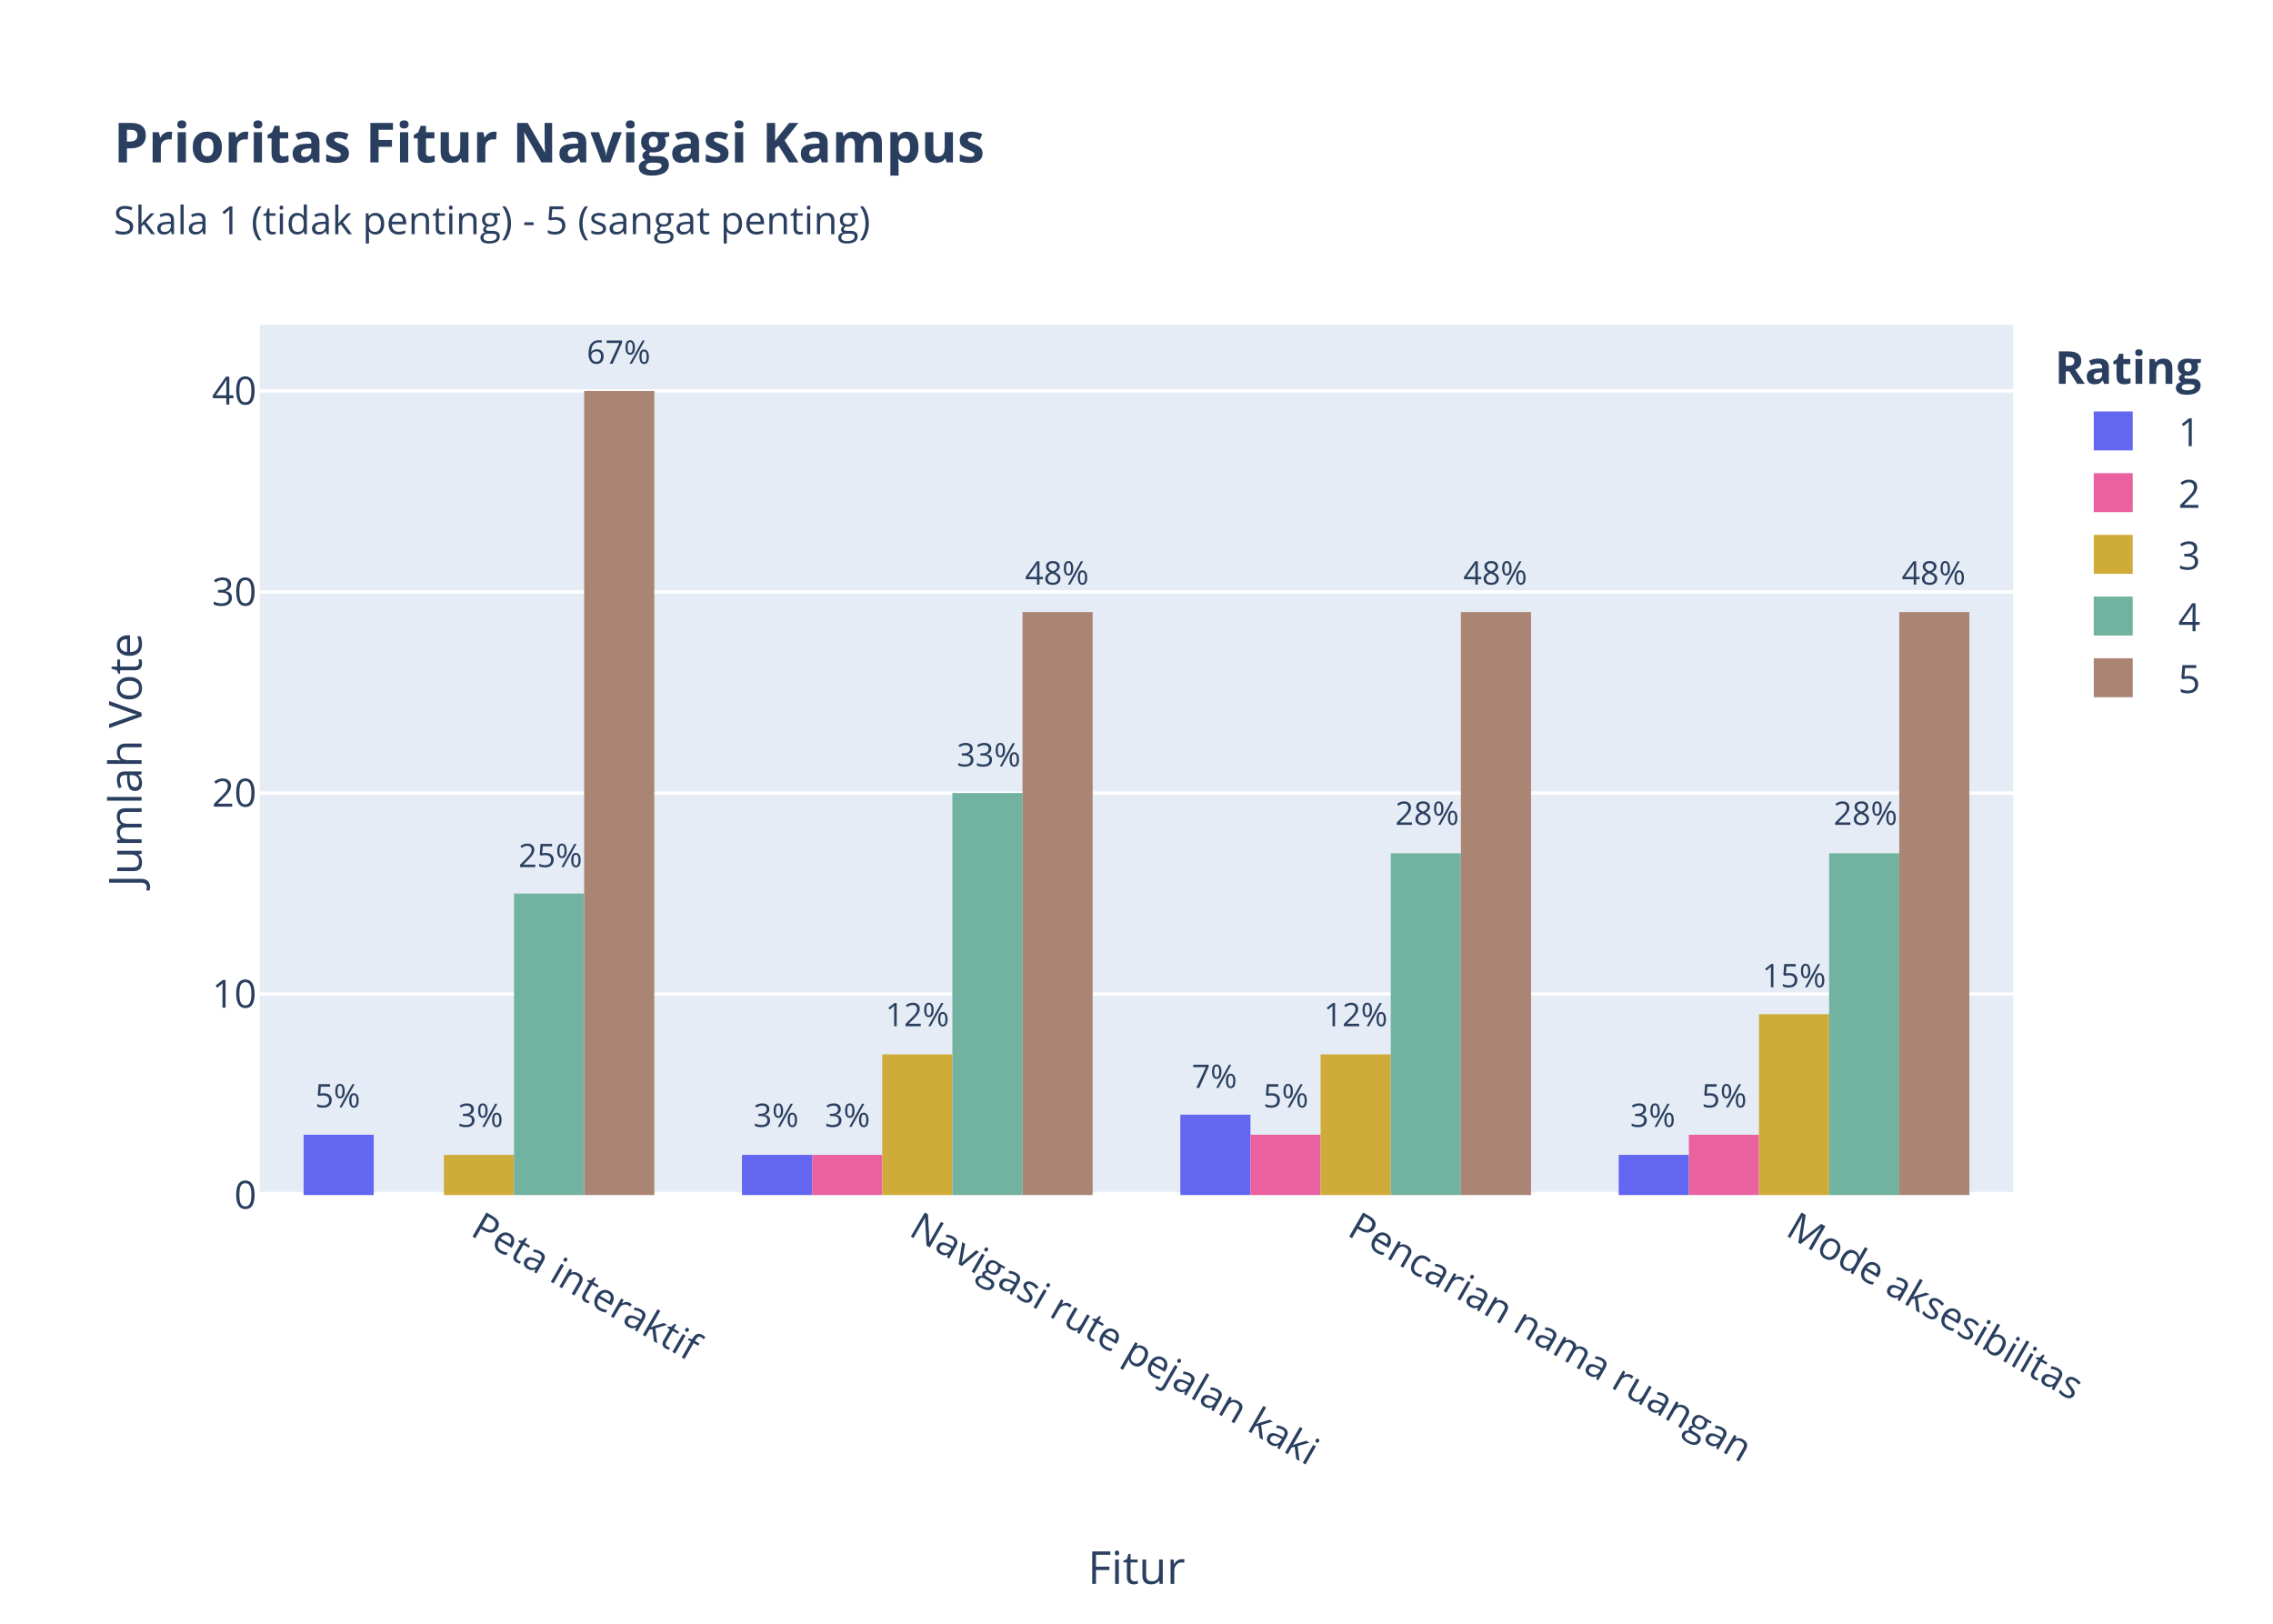
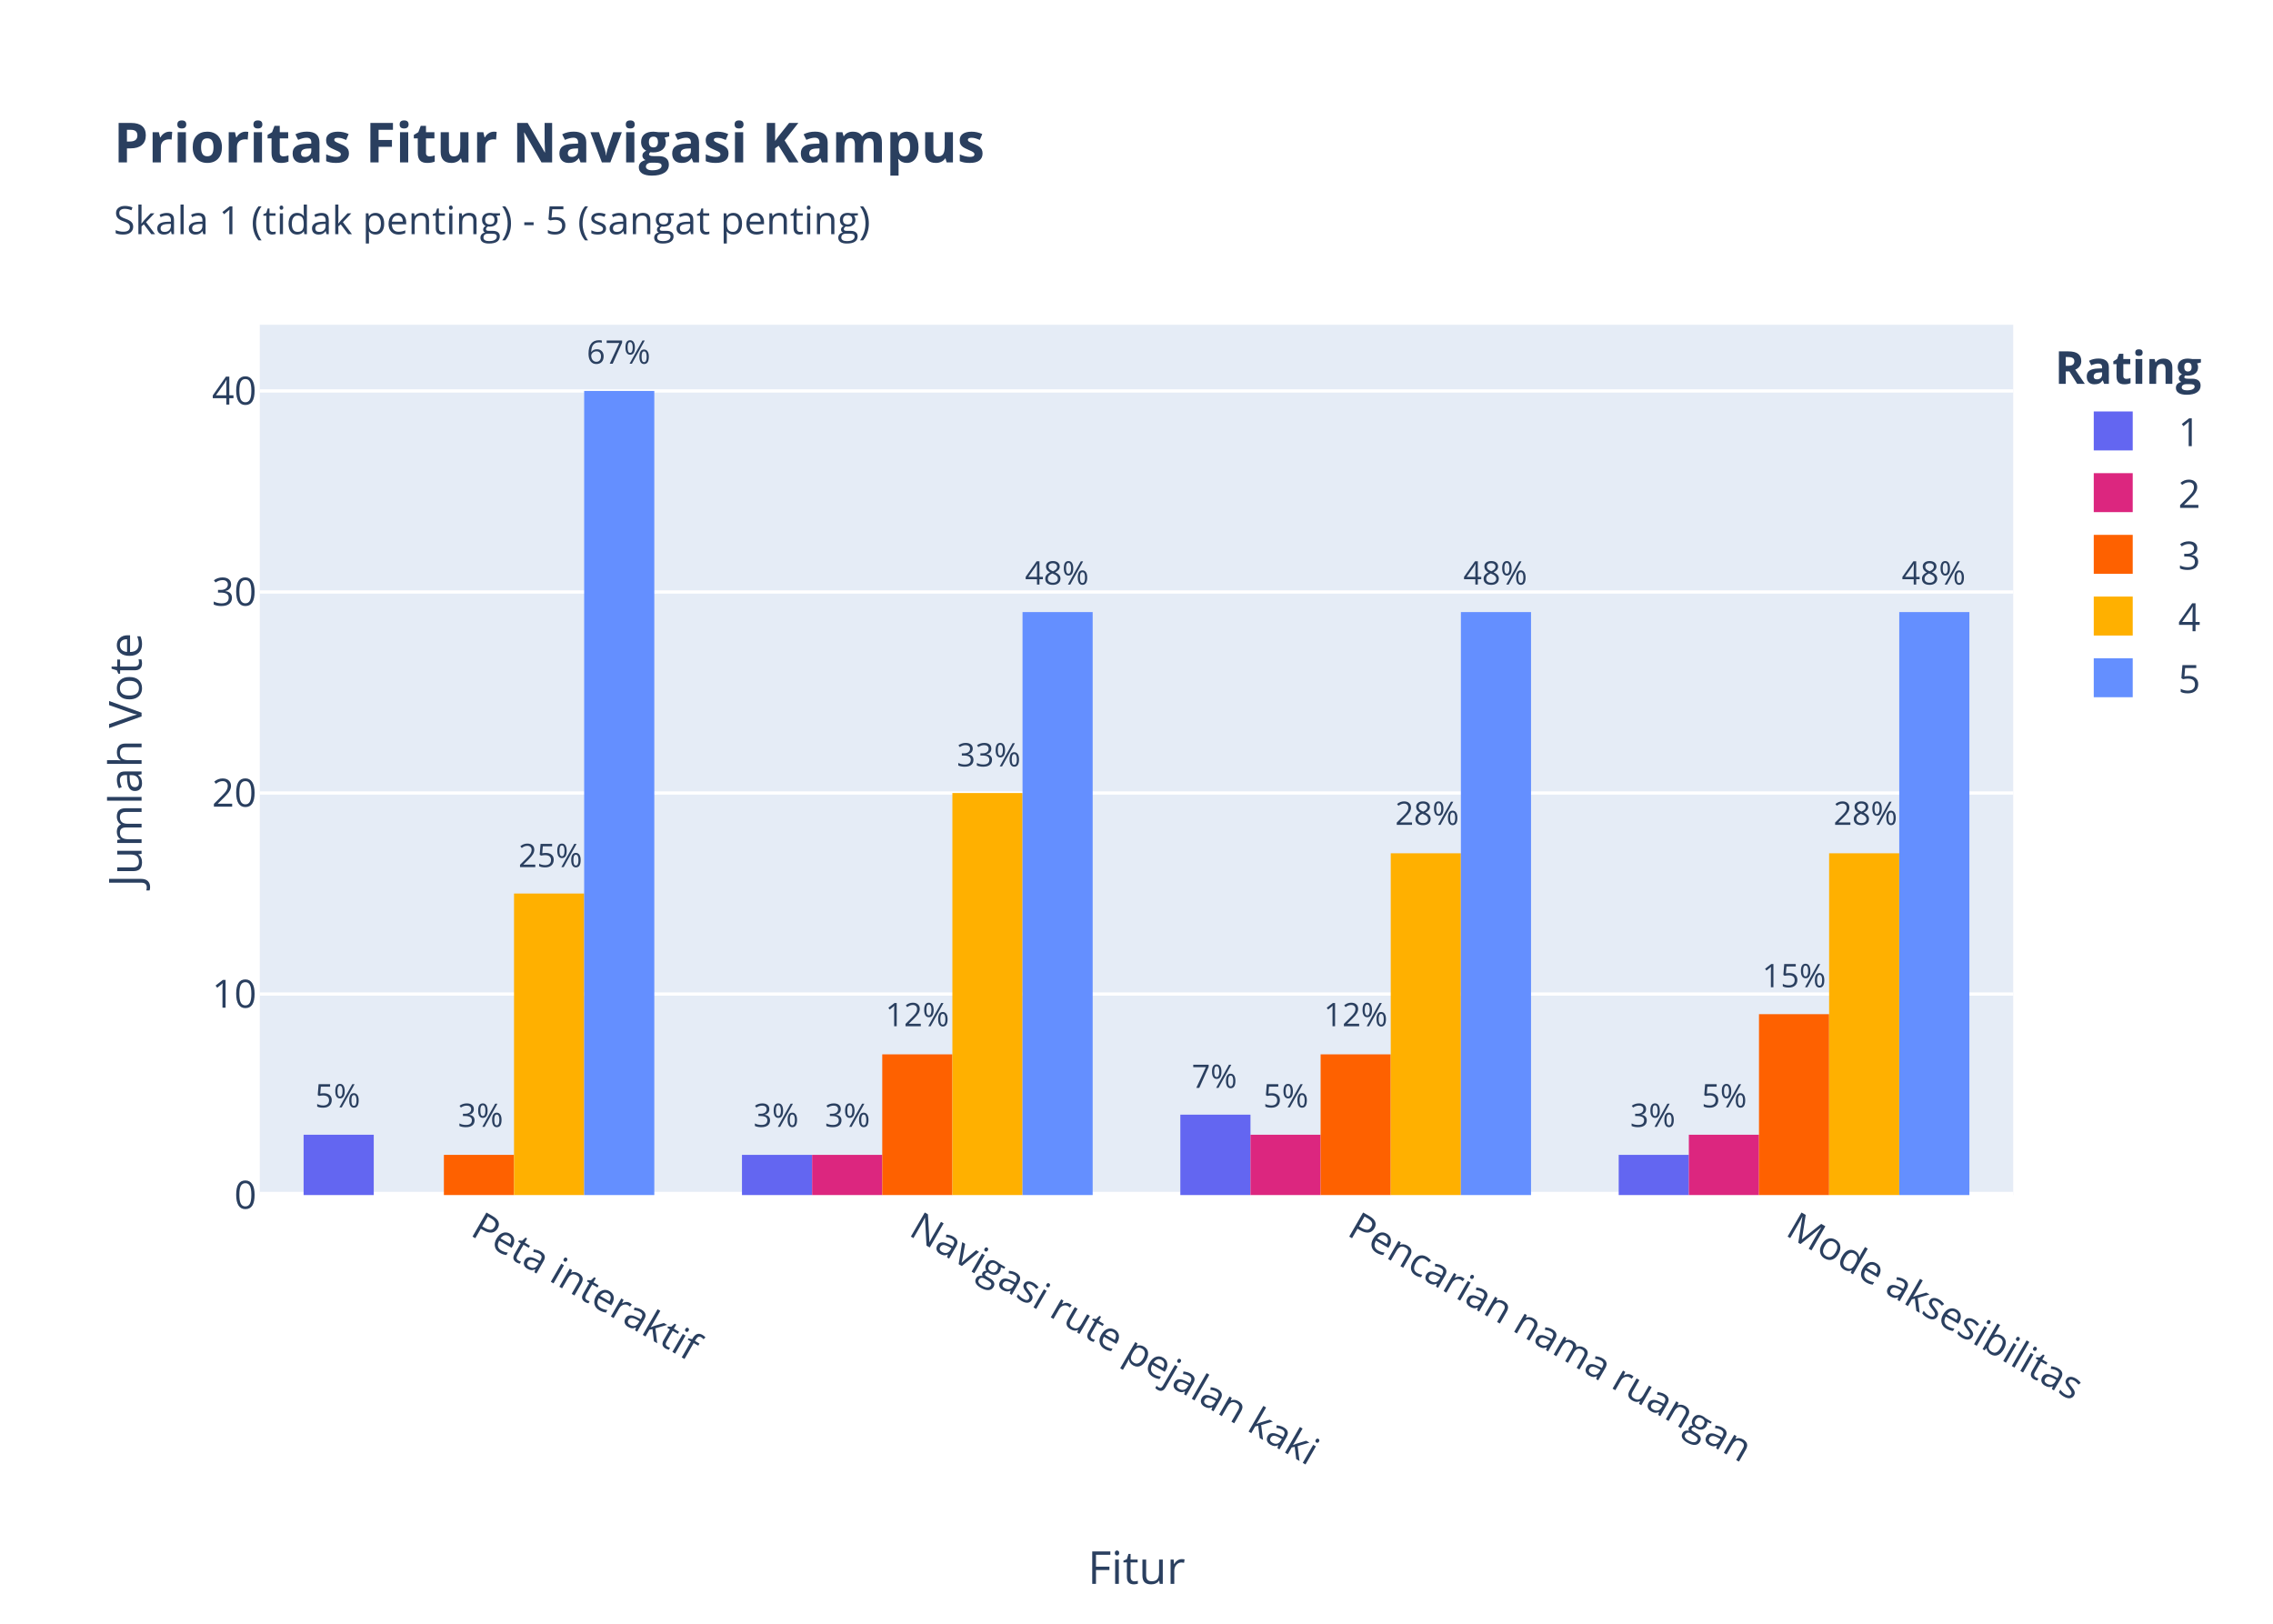
<svg xmlns="http://www.w3.org/2000/svg" class="main-svg" width="700" height="500" style="" viewBox="0 0 700 500">
  <rect x="0" y="0" width="700" height="500" style="fill: rgb(255, 255, 255); fill-opacity: 1;" />
-   <defs id="defs-e4e771">
+   <defs id="defs-7e0c24">
    <g class="clips">
-       <clipPath id="clipe4e771xyplot" class="plotclip">
+       <clipPath id="clip7e0c24xyplot" class="plotclip">
        <rect width="540" height="268" />
      </clipPath>
-       <clipPath class="axesclip" id="clipe4e771x">
+       <clipPath class="axesclip" id="clip7e0c24x">
        <rect x="80" y="0" width="540" height="500" />
      </clipPath>
-       <clipPath class="axesclip" id="clipe4e771y">
+       <clipPath class="axesclip" id="clip7e0c24y">
        <rect x="0" y="100" width="700" height="268" />
      </clipPath>
-       <clipPath class="axesclip" id="clipe4e771xy">
+       <clipPath class="axesclip" id="clip7e0c24xy">
        <rect x="80" y="100" width="540" height="268" />
      </clipPath>
    </g>
    <g class="gradients" />
    <g class="patterns" />
  </defs>
  <g class="bglayer">
    <rect class="bg" x="80" y="100" width="540" height="268" style="fill: rgb(229, 236, 246); fill-opacity: 1; stroke-width: 0;" />
  </g>
  <g class="layer-below">
    <g class="imagelayer" />
    <g class="shapelayer" />
  </g>
  <g class="cartesianlayer">
    <g class="subplot xy">
      <g class="layer-subplot">
        <g class="shapelayer" />
        <g class="imagelayer" />
      </g>
      <g class="minor-gridlayer">
        <g class="x" />
        <g class="y" />
      </g>
      <g class="gridlayer">
        <g class="x" />
        <g class="y">
          <path class="ygrid crisp" transform="translate(0,306.1)" d="M80,0h540" style="stroke: rgb(255, 255, 255); stroke-opacity: 1; stroke-width: 1px;" />
          <path class="ygrid crisp" transform="translate(0,244.19)" d="M80,0h540" style="stroke: rgb(255, 255, 255); stroke-opacity: 1; stroke-width: 1px;" />
          <path class="ygrid crisp" transform="translate(0,182.29)" d="M80,0h540" style="stroke: rgb(255, 255, 255); stroke-opacity: 1; stroke-width: 1px;" />
          <path class="ygrid crisp" transform="translate(0,120.38)" d="M80,0h540" style="stroke: rgb(255, 255, 255); stroke-opacity: 1; stroke-width: 1px;" />
        </g>
      </g>
      <g class="zerolinelayer">
        <path class="yzl zl crisp" transform="translate(0,368)" d="M80,0h540" style="stroke: rgb(255, 255, 255); stroke-opacity: 1; stroke-width: 2px;" />
      </g>
      <g class="layer-between">
        <g class="shapelayer" />
        <g class="imagelayer" />
      </g>
      <path class="xlines-below" />
      <path class="ylines-below" />
      <g class="overlines-below" />
      <g class="xaxislayer-below" />
      <g class="yaxislayer-below" />
      <g class="overaxes-below" />
-       <g class="plot" transform="translate(80,100)" clip-path="url(#clipe4e771xyplot)">
+       <g class="plot" transform="translate(80,100)" clip-path="url(#clip7e0c24xyplot)">
        <g class="barlayer mlayer">
          <g class="trace bars" style="opacity: 1;">
            <g class="points">
              <g class="point">
                <path d="M13.5,268V249.43H35.1V268Z" style="vector-effect: none; opacity: 1; stroke-width: 0px; fill: rgb(99, 102, 241); fill-opacity: 1;" />
              </g>
              <g class="point">
                <path d="M148.5,268V255.62H170.1V268Z" style="vector-effect: none; opacity: 1; stroke-width: 0px; fill: rgb(99, 102, 241); fill-opacity: 1;" />
              </g>
              <g class="point">
                <path d="M283.5,268V243.24H305.1V268Z" style="vector-effect: none; opacity: 1; stroke-width: 0px; fill: rgb(99, 102, 241); fill-opacity: 1;" />
              </g>
              <g class="point">
                <path d="M418.5,268V255.62H440.1V268Z" style="vector-effect: none; opacity: 1; stroke-width: 0px; fill: rgb(99, 102, 241); fill-opacity: 1;" />
              </g>
            </g>
          </g>
          <g class="trace bars" style="opacity: 1;">
            <g class="points">
              <g class="point">
-                 <path d="M170.1,268V255.62H191.7V268Z" style="vector-effect: none; opacity: 1; stroke-width: 0px; fill: rgb(233, 97, 159); fill-opacity: 1;" />
-               </g>
-               <g class="point">
-                 <path d="M305.1,268V249.43H326.7V268Z" style="vector-effect: none; opacity: 1; stroke-width: 0px; fill: rgb(233, 97, 159); fill-opacity: 1;" />
-               </g>
-               <g class="point">
-                 <path d="M440.1,268V249.43H461.7V268Z" style="vector-effect: none; opacity: 1; stroke-width: 0px; fill: rgb(233, 97, 159); fill-opacity: 1;" />
+                 <path d="M170.1,268V255.62H191.7V268Z" style="vector-effect: none; opacity: 1; stroke-width: 0px; fill: rgb(220, 38, 127); fill-opacity: 1;" />
+               </g>
+               <g class="point">
+                 <path d="M305.1,268V249.43H326.7V268Z" style="vector-effect: none; opacity: 1; stroke-width: 0px; fill: rgb(220, 38, 127); fill-opacity: 1;" />
+               </g>
+               <g class="point">
+                 <path d="M440.1,268V249.43H461.7V268Z" style="vector-effect: none; opacity: 1; stroke-width: 0px; fill: rgb(220, 38, 127); fill-opacity: 1;" />
              </g>
            </g>
          </g>
          <g class="trace bars" style="opacity: 1;">
            <g class="points">
              <g class="point">
-                 <path d="M56.7,268V255.62H78.3V268Z" style="vector-effect: none; opacity: 1; stroke-width: 0px; fill: rgb(207, 171, 58); fill-opacity: 1;" />
-               </g>
-               <g class="point">
-                 <path d="M191.7,268V224.67H213.3V268Z" style="vector-effect: none; opacity: 1; stroke-width: 0px; fill: rgb(207, 171, 58); fill-opacity: 1;" />
-               </g>
-               <g class="point">
-                 <path d="M326.7,268V224.67H348.3V268Z" style="vector-effect: none; opacity: 1; stroke-width: 0px; fill: rgb(207, 171, 58); fill-opacity: 1;" />
-               </g>
-               <g class="point">
-                 <path d="M461.7,268V212.29H483.3V268Z" style="vector-effect: none; opacity: 1; stroke-width: 0px; fill: rgb(207, 171, 58); fill-opacity: 1;" />
+                 <path d="M56.7,268V255.62H78.3V268Z" style="vector-effect: none; opacity: 1; stroke-width: 0px; fill: rgb(254, 97, 0); fill-opacity: 1;" />
+               </g>
+               <g class="point">
+                 <path d="M191.7,268V224.67H213.3V268Z" style="vector-effect: none; opacity: 1; stroke-width: 0px; fill: rgb(254, 97, 0); fill-opacity: 1;" />
+               </g>
+               <g class="point">
+                 <path d="M326.7,268V224.67H348.3V268Z" style="vector-effect: none; opacity: 1; stroke-width: 0px; fill: rgb(254, 97, 0); fill-opacity: 1;" />
+               </g>
+               <g class="point">
+                 <path d="M461.7,268V212.29H483.3V268Z" style="vector-effect: none; opacity: 1; stroke-width: 0px; fill: rgb(254, 97, 0); fill-opacity: 1;" />
              </g>
            </g>
          </g>
          <g class="trace bars" style="opacity: 1;">
            <g class="points">
              <g class="point">
-                 <path d="M78.3,268V175.14H99.9V268Z" style="vector-effect: none; opacity: 1; stroke-width: 0px; fill: rgb(113, 179, 160); fill-opacity: 1;" />
-               </g>
-               <g class="point">
-                 <path d="M213.3,268V144.19H234.9V268Z" style="vector-effect: none; opacity: 1; stroke-width: 0px; fill: rgb(113, 179, 160); fill-opacity: 1;" />
-               </g>
-               <g class="point">
-                 <path d="M348.3,268V162.76H369.9V268Z" style="vector-effect: none; opacity: 1; stroke-width: 0px; fill: rgb(113, 179, 160); fill-opacity: 1;" />
-               </g>
-               <g class="point">
-                 <path d="M483.3,268V162.76H504.9V268Z" style="vector-effect: none; opacity: 1; stroke-width: 0px; fill: rgb(113, 179, 160); fill-opacity: 1;" />
+                 <path d="M78.3,268V175.14H99.9V268Z" style="vector-effect: none; opacity: 1; stroke-width: 0px; fill: rgb(255, 176, 0); fill-opacity: 1;" />
+               </g>
+               <g class="point">
+                 <path d="M213.3,268V144.19H234.9V268Z" style="vector-effect: none; opacity: 1; stroke-width: 0px; fill: rgb(255, 176, 0); fill-opacity: 1;" />
+               </g>
+               <g class="point">
+                 <path d="M348.3,268V162.76H369.9V268Z" style="vector-effect: none; opacity: 1; stroke-width: 0px; fill: rgb(255, 176, 0); fill-opacity: 1;" />
+               </g>
+               <g class="point">
+                 <path d="M483.3,268V162.76H504.9V268Z" style="vector-effect: none; opacity: 1; stroke-width: 0px; fill: rgb(255, 176, 0); fill-opacity: 1;" />
              </g>
            </g>
          </g>
          <g class="trace bars" style="opacity: 1;">
            <g class="points">
              <g class="point">
-                 <path d="M99.9,268V20.38H121.5V268Z" style="vector-effect: none; opacity: 1; stroke-width: 0px; fill: rgb(171, 133, 115); fill-opacity: 1;" />
-               </g>
-               <g class="point">
-                 <path d="M234.9,268V88.48H256.5V268Z" style="vector-effect: none; opacity: 1; stroke-width: 0px; fill: rgb(171, 133, 115); fill-opacity: 1;" />
-               </g>
-               <g class="point">
-                 <path d="M369.9,268V88.48H391.5V268Z" style="vector-effect: none; opacity: 1; stroke-width: 0px; fill: rgb(171, 133, 115); fill-opacity: 1;" />
-               </g>
-               <g class="point">
-                 <path d="M504.9,268V88.48H526.5V268Z" style="vector-effect: none; opacity: 1; stroke-width: 0px; fill: rgb(171, 133, 115); fill-opacity: 1;" />
+                 <path d="M99.9,268V20.38H121.5V268Z" style="vector-effect: none; opacity: 1; stroke-width: 0px; fill: rgb(100, 143, 255); fill-opacity: 1;" />
+               </g>
+               <g class="point">
+                 <path d="M234.9,268V88.48H256.5V268Z" style="vector-effect: none; opacity: 1; stroke-width: 0px; fill: rgb(100, 143, 255); fill-opacity: 1;" />
+               </g>
+               <g class="point">
+                 <path d="M369.9,268V88.48H391.5V268Z" style="vector-effect: none; opacity: 1; stroke-width: 0px; fill: rgb(100, 143, 255); fill-opacity: 1;" />
+               </g>
+               <g class="point">
+                 <path d="M504.9,268V88.48H526.5V268Z" style="vector-effect: none; opacity: 1; stroke-width: 0px; fill: rgb(100, 143, 255); fill-opacity: 1;" />
              </g>
            </g>
          </g>
        </g>
      </g>
      <g class="overplot" />
      <path class="xlines-above crisp" d="M0,0" style="fill: none;" />
      <path class="ylines-above crisp" d="M0,0" style="fill: none;" />
      <g class="overlines-above" />
      <g class="xaxislayer-above">
        <g class="xtick">
          <text text-anchor="start" x="0" y="381" transform="translate(147.5,0) rotate(30,0,375)" style="font-family: 'Open Sans', verdana, arial, sans-serif; font-size: 12px; fill: rgb(42, 63, 95); fill-opacity: 1; white-space: pre; opacity: 1;">Peta interaktif</text>
        </g>
        <g class="xtick">
          <text text-anchor="start" x="0" y="381" transform="translate(282.5,0) rotate(30,0,375)" style="font-family: 'Open Sans', verdana, arial, sans-serif; font-size: 12px; fill: rgb(42, 63, 95); fill-opacity: 1; white-space: pre; opacity: 1;">Navigasi rute pejalan kaki</text>
        </g>
        <g class="xtick">
          <text text-anchor="start" x="0" y="381" transform="translate(417.5,0) rotate(30,0,375)" style="font-family: 'Open Sans', verdana, arial, sans-serif; font-size: 12px; fill: rgb(42, 63, 95); fill-opacity: 1; white-space: pre; opacity: 1;">Pencarian nama ruangan</text>
        </g>
        <g class="xtick">
          <text text-anchor="start" x="0" y="381" transform="translate(552.5,0) rotate(30,0,375)" style="font-family: 'Open Sans', verdana, arial, sans-serif; font-size: 12px; fill: rgb(42, 63, 95); fill-opacity: 1; white-space: pre; opacity: 1;">Mode aksesibilitas</text>
        </g>
      </g>
      <g class="yaxislayer-above">
        <g class="ytick">
          <text text-anchor="end" x="79" y="4.2" transform="translate(0,368)" style="font-family: 'Open Sans', verdana, arial, sans-serif; font-size: 12px; fill: rgb(42, 63, 95); fill-opacity: 1; white-space: pre; opacity: 1;">0</text>
        </g>
        <g class="ytick">
          <text text-anchor="end" x="79" y="4.2" style="font-family: 'Open Sans', verdana, arial, sans-serif; font-size: 12px; fill: rgb(42, 63, 95); fill-opacity: 1; white-space: pre; opacity: 1;" transform="translate(0,306.1)">10</text>
        </g>
        <g class="ytick">
          <text text-anchor="end" x="79" y="4.2" style="font-family: 'Open Sans', verdana, arial, sans-serif; font-size: 12px; fill: rgb(42, 63, 95); fill-opacity: 1; white-space: pre; opacity: 1;" transform="translate(0,244.19)">20</text>
        </g>
        <g class="ytick">
          <text text-anchor="end" x="79" y="4.2" style="font-family: 'Open Sans', verdana, arial, sans-serif; font-size: 12px; fill: rgb(42, 63, 95); fill-opacity: 1; white-space: pre; opacity: 1;" transform="translate(0,182.29)">30</text>
        </g>
        <g class="ytick">
          <text text-anchor="end" x="79" y="4.2" style="font-family: 'Open Sans', verdana, arial, sans-serif; font-size: 12px; fill: rgb(42, 63, 95); fill-opacity: 1; white-space: pre; opacity: 1;" transform="translate(0,120.38)">40</text>
        </g>
      </g>
      <g class="overaxes-above" />
    </g>
  </g>
  <g class="polarlayer" />
  <g class="smithlayer" />
  <g class="ternarylayer" />
  <g class="geolayer" />
  <g class="funnelarealayer" />
  <g class="pielayer" />
  <g class="iciclelayer" />
  <g class="treemaplayer" />
  <g class="sunburstlayer" />
  <g class="glimages" />
-   <defs id="topdefs-e4e771">
+   <defs id="topdefs-7e0c24">
    <g class="clips" />
-     <clipPath id="legende4e771">
+     <clipPath id="legend7e0c24">
      <rect width="54" height="124" x="0" y="0" />
    </clipPath>
  </defs>
  <g class="layer-above">
    <g class="imagelayer" />
    <g class="shapelayer" />
  </g>
  <g class="infolayer">
    <g class="legend" pointer-events="all" transform="translate(630.8,100)">
      <rect class="bg" shape-rendering="crispEdges" width="54" height="124" x="0" y="0" style="stroke: rgb(68, 68, 68); stroke-opacity: 1; fill: rgb(255, 255, 255); fill-opacity: 1; stroke-width: 0px;" />
-       <g class="scrollbox" transform="" clip-path="url(#legende4e771)">
+       <g class="scrollbox" transform="" clip-path="url(#legend7e0c24)">
        <text class="legendtitletext" text-anchor="start" x="2" y="18.2" style="font-family: 'Open Sans', verdana, arial, sans-serif; font-size: 14px; fill: rgb(42, 63, 95); fill-opacity: 1; white-space: pre;">
          <tspan style="font-weight:bold">Rating</tspan>
        </text>
        <g class="groups" transform="">
          <g class="traces" transform="translate(0,32.7)" style="opacity: 1;">
            <text class="legendtext" text-anchor="start" x="40" y="4.68" style="font-family: 'Open Sans', verdana, arial, sans-serif; font-size: 12px; fill: rgb(42, 63, 95); fill-opacity: 1; white-space: pre;">1</text>
            <g class="layers" style="opacity: 1;">
              <g class="legendfill" />
              <g class="legendlines" />
              <g class="legendsymbols">
                <g class="legendpoints">
                  <path class="legendundefined" d="M6,6H-6V-6H6Z" transform="translate(20,0)" style="stroke-width: 0px; fill: rgb(99, 102, 241); fill-opacity: 1;" />
                </g>
              </g>
            </g>
            <rect class="legendtoggle" x="0" y="-9.5" width="48" height="19" style="fill: rgb(0, 0, 0); fill-opacity: 0;" />
          </g>
        </g>
        <g class="groups" transform="">
          <g class="traces" transform="translate(0,51.7)" style="opacity: 1;">
            <text class="legendtext" text-anchor="start" x="40" y="4.68" style="font-family: 'Open Sans', verdana, arial, sans-serif; font-size: 12px; fill: rgb(42, 63, 95); fill-opacity: 1; white-space: pre;">2</text>
            <g class="layers" style="opacity: 1;">
              <g class="legendfill" />
              <g class="legendlines" />
              <g class="legendsymbols">
                <g class="legendpoints">
-                   <path class="legendundefined" d="M6,6H-6V-6H6Z" transform="translate(20,0)" style="stroke-width: 0px; fill: rgb(233, 97, 159); fill-opacity: 1;" />
+                   <path class="legendundefined" d="M6,6H-6V-6H6Z" transform="translate(20,0)" style="stroke-width: 0px; fill: rgb(220, 38, 127); fill-opacity: 1;" />
                </g>
              </g>
            </g>
            <rect class="legendtoggle" x="0" y="-9.5" width="48" height="19" style="fill: rgb(0, 0, 0); fill-opacity: 0;" />
          </g>
        </g>
        <g class="groups" transform="">
          <g class="traces" transform="translate(0,70.7)" style="opacity: 1;">
            <text class="legendtext" text-anchor="start" x="40" y="4.68" style="font-family: 'Open Sans', verdana, arial, sans-serif; font-size: 12px; fill: rgb(42, 63, 95); fill-opacity: 1; white-space: pre;">3</text>
            <g class="layers" style="opacity: 1;">
              <g class="legendfill" />
              <g class="legendlines" />
              <g class="legendsymbols">
                <g class="legendpoints">
-                   <path class="legendundefined" d="M6,6H-6V-6H6Z" transform="translate(20,0)" style="stroke-width: 0px; fill: rgb(207, 171, 58); fill-opacity: 1;" />
+                   <path class="legendundefined" d="M6,6H-6V-6H6Z" transform="translate(20,0)" style="stroke-width: 0px; fill: rgb(254, 97, 0); fill-opacity: 1;" />
                </g>
              </g>
            </g>
            <rect class="legendtoggle" x="0" y="-9.5" width="48" height="19" style="fill: rgb(0, 0, 0); fill-opacity: 0;" />
          </g>
        </g>
        <g class="groups" transform="">
          <g class="traces" transform="translate(0,89.7)" style="opacity: 1;">
            <text class="legendtext" text-anchor="start" x="40" y="4.68" style="font-family: 'Open Sans', verdana, arial, sans-serif; font-size: 12px; fill: rgb(42, 63, 95); fill-opacity: 1; white-space: pre;">4</text>
            <g class="layers" style="opacity: 1;">
              <g class="legendfill" />
              <g class="legendlines" />
              <g class="legendsymbols">
                <g class="legendpoints">
-                   <path class="legendundefined" d="M6,6H-6V-6H6Z" transform="translate(20,0)" style="stroke-width: 0px; fill: rgb(113, 179, 160); fill-opacity: 1;" />
+                   <path class="legendundefined" d="M6,6H-6V-6H6Z" transform="translate(20,0)" style="stroke-width: 0px; fill: rgb(255, 176, 0); fill-opacity: 1;" />
                </g>
              </g>
            </g>
            <rect class="legendtoggle" x="0" y="-9.5" width="48" height="19" style="fill: rgb(0, 0, 0); fill-opacity: 0;" />
          </g>
        </g>
        <g class="groups" transform="">
          <g class="traces" transform="translate(0,108.7)" style="opacity: 1;">
            <text class="legendtext" text-anchor="start" x="40" y="4.68" style="font-family: 'Open Sans', verdana, arial, sans-serif; font-size: 12px; fill: rgb(42, 63, 95); fill-opacity: 1; white-space: pre;">5</text>
            <g class="layers" style="opacity: 1;">
              <g class="legendfill" />
              <g class="legendlines" />
              <g class="legendsymbols">
                <g class="legendpoints">
-                   <path class="legendundefined" d="M6,6H-6V-6H6Z" transform="translate(20,0)" style="stroke-width: 0px; fill: rgb(171, 133, 115); fill-opacity: 1;" />
+                   <path class="legendundefined" d="M6,6H-6V-6H6Z" transform="translate(20,0)" style="stroke-width: 0px; fill: rgb(100, 143, 255); fill-opacity: 1;" />
                </g>
              </g>
            </g>
            <rect class="legendtoggle" x="0" y="-9.5" width="48" height="19" style="fill: rgb(0, 0, 0); fill-opacity: 0;" />
          </g>
        </g>
      </g>
      <rect class="scrollbar" rx="20" ry="3" width="0" height="0" x="0" y="0" style="fill: rgb(128, 139, 164); fill-opacity: 1;" />
    </g>
    <g class="g-gtitle">
      <text class="gtitle" x="35" y="50" text-anchor="start" dy="0em" style="font-family: 'Open Sans', verdana, arial, sans-serif; font-size: 17px; fill: rgb(42, 63, 95); opacity: 1; white-space: pre;">
        <tspan class="line" dy="0em" x="35" y="50">
          <tspan style="font-weight:bold">Prioritas Fitur Navigasi Kampus</tspan>
        </tspan>
        <tspan class="line" dy="1.3em" x="35" y="50">
          <tspan style="font-size:12px">Skala 1 (tidak penting) - 5 (sangat penting)</tspan>
        </tspan>
      </text>
    </g>
    <g class="g-xtitle">
      <text class="xtitle" x="350" y="487.728" text-anchor="middle" style="font-family: 'Open Sans', verdana, arial, sans-serif; font-size: 14px; fill: rgb(42, 63, 95); opacity: 1; white-space: pre;">Fitur</text>
    </g>
    <g class="g-ytitle">
      <text class="ytitle" transform="rotate(-90,43.6,234)" x="43.6" y="234" text-anchor="middle" style="font-family: 'Open Sans', verdana, arial, sans-serif; font-size: 14px; fill: rgb(42, 63, 95); opacity: 1; white-space: pre;">Jumlah Vote</text>
    </g>
    <g class="annotation" data-index="0" style="opacity: 1;">
      <g class="annotation-text-g" transform="rotate(0,190.7,108)">
        <g class="cursor-pointer" transform="translate(176,100)">
          <rect class="bg" x="0.5" y="0.5" width="28" height="15" style="stroke-width: 1px; stroke: rgb(0, 0, 0); stroke-opacity: 0; fill: rgb(0, 0, 0); fill-opacity: 0;" />
          <text class="annotation-text" text-anchor="middle" x="14.5" y="12" style="font-family: 'Open Sans', verdana, arial, sans-serif; font-size: 10px; fill: rgb(42, 63, 95); fill-opacity: 1; white-space: pre;">67%</text>
        </g>
      </g>
    </g>
    <g class="annotation" data-index="1" style="opacity: 1;">
      <g class="annotation-text-g" transform="rotate(0,169.1,262.76)">
        <g class="cursor-pointer" transform="translate(155,255)">
          <rect class="bg" x="0.5" y="0.5" width="28" height="15" style="stroke-width: 1px; stroke: rgb(0, 0, 0); stroke-opacity: 0; fill: rgb(0, 0, 0); fill-opacity: 0;" />
          <text class="annotation-text" text-anchor="middle" x="14.5" y="12" style="font-family: 'Open Sans', verdana, arial, sans-serif; font-size: 10px; fill: rgb(42, 63, 95); fill-opacity: 1; white-space: pre;">25%</text>
        </g>
      </g>
    </g>
    <g class="annotation" data-index="2" style="opacity: 1;">
      <g class="annotation-text-g" transform="rotate(0,147.5,343.24)">
        <g class="cursor-pointer" transform="translate(137,335)">
          <rect class="bg" x="0.5" y="0.5" width="21" height="15" style="stroke-width: 1px; stroke: rgb(0, 0, 0); stroke-opacity: 0; fill: rgb(0, 0, 0); fill-opacity: 0;" />
          <text class="annotation-text" text-anchor="middle" x="11" y="12" style="font-family: 'Open Sans', verdana, arial, sans-serif; font-size: 10px; fill: rgb(42, 63, 95); fill-opacity: 1; white-space: pre;">3%</text>
        </g>
      </g>
    </g>
    <g class="annotation" data-index="3" style="opacity: 1;">
      <g class="annotation-text-g" transform="rotate(0,104.3,337.05)">
        <g class="cursor-pointer" transform="translate(93,329)">
          <rect class="bg" x="0.5" y="0.5" width="21" height="15" style="stroke-width: 1px; stroke: rgb(0, 0, 0); stroke-opacity: 0; fill: rgb(0, 0, 0); fill-opacity: 0;" />
          <text class="annotation-text" text-anchor="middle" x="11" y="12" style="font-family: 'Open Sans', verdana, arial, sans-serif; font-size: 10px; fill: rgb(42, 63, 95); fill-opacity: 1; white-space: pre;">5%</text>
        </g>
      </g>
    </g>
    <g class="annotation" data-index="4" style="opacity: 1;">
      <g class="annotation-text-g" transform="rotate(0,325.7,176.1)">
        <g class="cursor-pointer" transform="translate(311,168)">
          <rect class="bg" x="0.5" y="0.5" width="28" height="15" style="stroke-width: 1px; stroke: rgb(0, 0, 0); stroke-opacity: 0; fill: rgb(0, 0, 0); fill-opacity: 0;" />
          <text class="annotation-text" text-anchor="middle" x="14.5" y="12" style="font-family: 'Open Sans', verdana, arial, sans-serif; font-size: 10px; fill: rgb(42, 63, 95); fill-opacity: 1; white-space: pre;">48%</text>
        </g>
      </g>
    </g>
    <g class="annotation" data-index="5" style="opacity: 1;">
      <g class="annotation-text-g" transform="rotate(0,304.1,231.81)">
        <g class="cursor-pointer" transform="translate(290,224)">
          <rect class="bg" x="0.5" y="0.5" width="28" height="15" style="stroke-width: 1px; stroke: rgb(0, 0, 0); stroke-opacity: 0; fill: rgb(0, 0, 0); fill-opacity: 0;" />
          <text class="annotation-text" text-anchor="middle" x="14.5" y="12" style="font-family: 'Open Sans', verdana, arial, sans-serif; font-size: 10px; fill: rgb(42, 63, 95); fill-opacity: 1; white-space: pre;">33%</text>
        </g>
      </g>
    </g>
    <g class="annotation" data-index="6" style="opacity: 1;">
      <g class="annotation-text-g" transform="rotate(0,282.5,312.29)">
        <g class="cursor-pointer" transform="translate(268,304)">
          <rect class="bg" x="0.5" y="0.5" width="28" height="15" style="stroke-width: 1px; stroke: rgb(0, 0, 0); stroke-opacity: 0; fill: rgb(0, 0, 0); fill-opacity: 0;" />
          <text class="annotation-text" text-anchor="middle" x="14.5" y="12" style="font-family: 'Open Sans', verdana, arial, sans-serif; font-size: 10px; fill: rgb(42, 63, 95); fill-opacity: 1; white-space: pre;">12%</text>
        </g>
      </g>
    </g>
    <g class="annotation" data-index="7" style="opacity: 1;">
      <g class="annotation-text-g" transform="rotate(0,260.9,343.24)">
        <g class="cursor-pointer" transform="translate(250,335)">
          <rect class="bg" x="0.5" y="0.5" width="21" height="15" style="stroke-width: 1px; stroke: rgb(0, 0, 0); stroke-opacity: 0; fill: rgb(0, 0, 0); fill-opacity: 0;" />
          <text class="annotation-text" text-anchor="middle" x="11" y="12" style="font-family: 'Open Sans', verdana, arial, sans-serif; font-size: 10px; fill: rgb(42, 63, 95); fill-opacity: 1; white-space: pre;">3%</text>
        </g>
      </g>
    </g>
    <g class="annotation" data-index="8" style="opacity: 1;">
      <g class="annotation-text-g" transform="rotate(0,239.3,343.24)">
        <g class="cursor-pointer" transform="translate(228,335)">
          <rect class="bg" x="0.5" y="0.5" width="21" height="15" style="stroke-width: 1px; stroke: rgb(0, 0, 0); stroke-opacity: 0; fill: rgb(0, 0, 0); fill-opacity: 0;" />
          <text class="annotation-text" text-anchor="middle" x="11" y="12" style="font-family: 'Open Sans', verdana, arial, sans-serif; font-size: 10px; fill: rgb(42, 63, 95); fill-opacity: 1; white-space: pre;">3%</text>
        </g>
      </g>
    </g>
    <g class="annotation" data-index="9" style="opacity: 1;">
      <g class="annotation-text-g" transform="rotate(0,460.7,176.1)">
        <g class="cursor-pointer" transform="translate(446,168)">
          <rect class="bg" x="0.5" y="0.5" width="28" height="15" style="stroke-width: 1px; stroke: rgb(0, 0, 0); stroke-opacity: 0; fill: rgb(0, 0, 0); fill-opacity: 0;" />
          <text class="annotation-text" text-anchor="middle" x="14.5" y="12" style="font-family: 'Open Sans', verdana, arial, sans-serif; font-size: 10px; fill: rgb(42, 63, 95); fill-opacity: 1; white-space: pre;">48%</text>
        </g>
      </g>
    </g>
    <g class="annotation" data-index="10" style="opacity: 1;">
      <g class="annotation-text-g" transform="rotate(0,439.1,250.38)">
        <g class="cursor-pointer" transform="translate(425,242)">
          <rect class="bg" x="0.5" y="0.5" width="28" height="15" style="stroke-width: 1px; stroke: rgb(0, 0, 0); stroke-opacity: 0; fill: rgb(0, 0, 0); fill-opacity: 0;" />
          <text class="annotation-text" text-anchor="middle" x="14.5" y="12" style="font-family: 'Open Sans', verdana, arial, sans-serif; font-size: 10px; fill: rgb(42, 63, 95); fill-opacity: 1; white-space: pre;">28%</text>
        </g>
      </g>
    </g>
    <g class="annotation" data-index="11" style="opacity: 1;">
      <g class="annotation-text-g" transform="rotate(0,417.5,312.29)">
        <g class="cursor-pointer" transform="translate(403,304)">
          <rect class="bg" x="0.5" y="0.5" width="28" height="15" style="stroke-width: 1px; stroke: rgb(0, 0, 0); stroke-opacity: 0; fill: rgb(0, 0, 0); fill-opacity: 0;" />
          <text class="annotation-text" text-anchor="middle" x="14.5" y="12" style="font-family: 'Open Sans', verdana, arial, sans-serif; font-size: 10px; fill: rgb(42, 63, 95); fill-opacity: 1; white-space: pre;">12%</text>
        </g>
      </g>
    </g>
    <g class="annotation" data-index="12" style="opacity: 1;">
      <g class="annotation-text-g" transform="rotate(0,395.9,337.05)">
        <g class="cursor-pointer" transform="translate(385,329)">
          <rect class="bg" x="0.5" y="0.5" width="21" height="15" style="stroke-width: 1px; stroke: rgb(0, 0, 0); stroke-opacity: 0; fill: rgb(0, 0, 0); fill-opacity: 0;" />
          <text class="annotation-text" text-anchor="middle" x="11" y="12" style="font-family: 'Open Sans', verdana, arial, sans-serif; font-size: 10px; fill: rgb(42, 63, 95); fill-opacity: 1; white-space: pre;">5%</text>
        </g>
      </g>
    </g>
    <g class="annotation" data-index="13" style="opacity: 1;">
      <g class="annotation-text-g" transform="rotate(0,374.3,330.86)">
        <g class="cursor-pointer" transform="translate(363,323)">
          <rect class="bg" x="0.5" y="0.5" width="21" height="15" style="stroke-width: 1px; stroke: rgb(0, 0, 0); stroke-opacity: 0; fill: rgb(0, 0, 0); fill-opacity: 0;" />
          <text class="annotation-text" text-anchor="middle" x="11" y="12" style="font-family: 'Open Sans', verdana, arial, sans-serif; font-size: 10px; fill: rgb(42, 63, 95); fill-opacity: 1; white-space: pre;">7%</text>
        </g>
      </g>
    </g>
    <g class="annotation" data-index="14" style="opacity: 1;">
      <g class="annotation-text-g" transform="rotate(0,595.7,176.1)">
        <g class="cursor-pointer" transform="translate(581,168)">
          <rect class="bg" x="0.5" y="0.5" width="28" height="15" style="stroke-width: 1px; stroke: rgb(0, 0, 0); stroke-opacity: 0; fill: rgb(0, 0, 0); fill-opacity: 0;" />
          <text class="annotation-text" text-anchor="middle" x="14.5" y="12" style="font-family: 'Open Sans', verdana, arial, sans-serif; font-size: 10px; fill: rgb(42, 63, 95); fill-opacity: 1; white-space: pre;">48%</text>
        </g>
      </g>
    </g>
    <g class="annotation" data-index="15" style="opacity: 1;">
      <g class="annotation-text-g" transform="rotate(0,574.1,250.38)">
        <g class="cursor-pointer" transform="translate(560,242)">
          <rect class="bg" x="0.5" y="0.5" width="28" height="15" style="stroke-width: 1px; stroke: rgb(0, 0, 0); stroke-opacity: 0; fill: rgb(0, 0, 0); fill-opacity: 0;" />
          <text class="annotation-text" text-anchor="middle" x="14.5" y="12" style="font-family: 'Open Sans', verdana, arial, sans-serif; font-size: 10px; fill: rgb(42, 63, 95); fill-opacity: 1; white-space: pre;">28%</text>
        </g>
      </g>
    </g>
    <g class="annotation" data-index="16" style="opacity: 1;">
      <g class="annotation-text-g" transform="rotate(0,552.5,299.9)">
        <g class="cursor-pointer" transform="translate(538,292)">
          <rect class="bg" x="0.5" y="0.5" width="28" height="15" style="stroke-width: 1px; stroke: rgb(0, 0, 0); stroke-opacity: 0; fill: rgb(0, 0, 0); fill-opacity: 0;" />
          <text class="annotation-text" text-anchor="middle" x="14.5" y="12" style="font-family: 'Open Sans', verdana, arial, sans-serif; font-size: 10px; fill: rgb(42, 63, 95); fill-opacity: 1; white-space: pre;">15%</text>
        </g>
      </g>
    </g>
    <g class="annotation" data-index="17" style="opacity: 1;">
      <g class="annotation-text-g" transform="rotate(0,530.9,337.05)">
        <g class="cursor-pointer" transform="translate(520,329)">
          <rect class="bg" x="0.5" y="0.5" width="21" height="15" style="stroke-width: 1px; stroke: rgb(0, 0, 0); stroke-opacity: 0; fill: rgb(0, 0, 0); fill-opacity: 0;" />
          <text class="annotation-text" text-anchor="middle" x="11" y="12" style="font-family: 'Open Sans', verdana, arial, sans-serif; font-size: 10px; fill: rgb(42, 63, 95); fill-opacity: 1; white-space: pre;">5%</text>
        </g>
      </g>
    </g>
    <g class="annotation" data-index="18" style="opacity: 1;">
      <g class="annotation-text-g" transform="rotate(0,509.3,343.24)">
        <g class="cursor-pointer" transform="translate(498,335)">
          <rect class="bg" x="0.5" y="0.5" width="21" height="15" style="stroke-width: 1px; stroke: rgb(0, 0, 0); stroke-opacity: 0; fill: rgb(0, 0, 0); fill-opacity: 0;" />
          <text class="annotation-text" text-anchor="middle" x="11" y="12" style="font-family: 'Open Sans', verdana, arial, sans-serif; font-size: 10px; fill: rgb(42, 63, 95); fill-opacity: 1; white-space: pre;">3%</text>
        </g>
      </g>
    </g>
  </g>
</svg>
